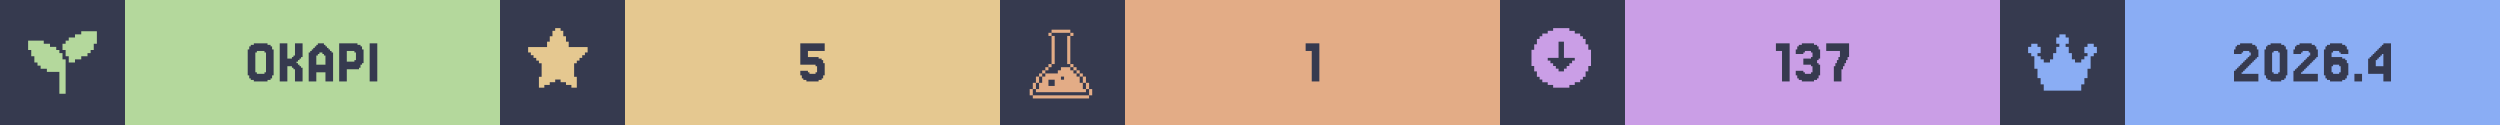
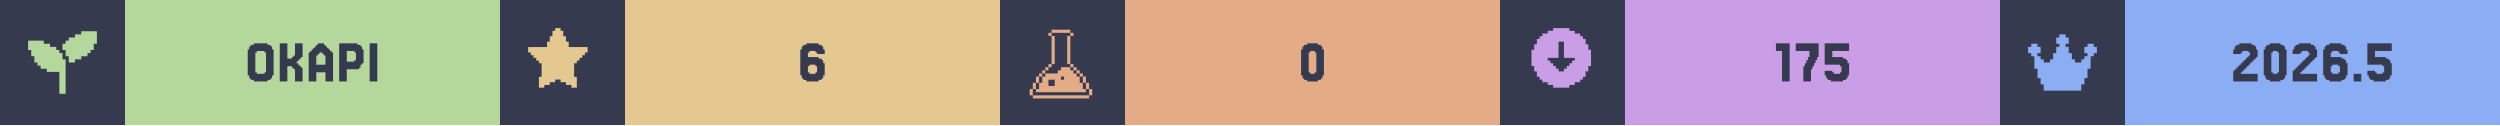
<svg xmlns="http://www.w3.org/2000/svg" width="1200" viewBox="0 0 200 10">
  <g>
    <rect width="200" height="10" fill="#363a4f" />
    <g class="badge" transform="translate(0 0)">
      <path transform="translate(2 2) scale(0.25)" fill="#b4d89c" d="M 18 2 L 18 3 L 16 3 L 16 4 L 14 4 L 14 5 L 13 5 L 13 6 L 12 6 L 12 8 L 13 8 L 13 10 L 14 10 L 14 12 L 16 12 L 16 11 L 18 11 L 18 10 L 20 10 L 20 9 L 21 9 L 21 8 L 22 8 L 22 6 L 23 6 L 23 2 L 18 2 z M 1 5 L 1 8 L 2 8 L 2 10 L 3 10 L 3 12 L 4 12 L 4 13 L 5 13 L 5 14 L 7 14 L 7 15 L 11 15 L 11 22 L 13 22 L 13 11 L 12 11 L 12 9 L 11 9 L 11 8 L 10 8 L 10 7 L 8 7 L 8 6 L 6 6 L 6 5 L 1 5 z" />
      <rect fill="#b4d89c" width="30" height="10" x="10" y="0" />
      <path fill="#363a4f" d="M21.768 6.029V6.272H21.646V6.394H21.402V6.516H20.305V6.394H20.061V6.272H19.939V6.029H19.817V3.955H19.939V3.711H20.061V3.589H20.305V3.467H21.402V3.589H21.646V3.711H21.768V3.955H21.89V6.029ZM20.549 5.785V5.907H21.159V5.785H21.28V4.199H21.159V4.077H20.549V4.199H20.427V5.785Z M23.963 5.297H24.085V5.419H24.207V6.516H23.598V5.541H23.476V5.419H23.354V5.297H22.988V6.516H22.378V3.467H22.988V4.687H23.354V4.565H23.476V4.443H23.598V3.467H24.207V4.565H24.085V4.687H23.963V4.809H23.841V4.931H23.72V5.053H23.841V5.175H23.963Z M26.037 5.175V4.443H25.915V4.321H25.793V4.199H25.549V4.321H25.427V4.443H25.305V5.175ZM24.817 4.199V4.077H24.939V3.955H25.061V3.833H25.183V3.711H25.305V3.589H25.427V3.467H25.915V3.589H26.037V3.711H26.159V3.833H26.28V3.955H26.402V4.077H26.524V4.199H26.646V6.516H26.037V5.785H25.305V6.516H24.695V4.199Z M28.354 4.199V4.077H27.744V4.931H28.354V4.809H28.476V4.199ZM28.72 5.419V5.541H27.744V6.516H27.134V3.467H28.598V3.589H28.841V3.711H28.963V3.955H29.085V5.053H28.963V5.175H28.841V5.419Z M30.183 3.467V6.516H29.573V3.467Z" />
    </g>
    <g class="badge" transform="translate(40 0)">
      <path transform="" fill="#e5c890" d="M5.929 6.145h.216v.866h-.433v-.217H5.28v-.216h-.432v-.216h-.433v.216H3.98v.216h-.433v.217h-.433v-.866h.217V5.063h-.217v-.216H2.9V4.63h-.217v-.216h-.216v-.217H2.25v-.432h1.515v-.433h.216v-.433h.216v-.433h.217V2.25h.433v.216h.216v.433h.216v.433h.217v.433H7.01v.432h-.217v.217h-.216v.216h-.216v.217h-.217v.216H5.93z" />
      <rect fill="#e5c890" width="30" height="10" x="10" y="0" />
-       <path fill="#363a4f" d="M24.634 5.663V5.785H24.756V5.907H25.244V5.785H25.366V5.297H25.244V5.175H24.024V3.467H25.976V4.077H24.634V4.565H25.488V4.687H25.732V4.809H25.854V5.053H25.976V6.029H25.854V6.272H25.732V6.394H25.488V6.516H24.512V6.394H24.268V6.272H24.146V6.029H24.024V5.663Z" />
+       <path fill="#363a4f" d="M24.756 5.785V5.907H25.244V5.785H25.366V5.297H25.244V5.175H24.756V5.297H24.634V5.785ZM24.634 4.565H25.488V4.687H25.732V4.809H25.854V5.053H25.976V6.029H25.854V6.272H25.732V6.394H25.488V6.516H24.512V6.394H24.268V6.272H24.146V6.029H24.024V3.955H24.146V3.711H24.268V3.589H24.512V3.467H25.488V3.589H25.732V3.711H25.854V3.955H25.976V4.321H25.366V4.199H25.244V4.077H24.756V4.199H24.634Z" />
    </g>
    <g class="badge" transform="translate(80 0)">
      <path transform="translate(2 2) scale(0.25)" fill="#e3ac86" d="M 8.502 1.5 L 8.502 2.5 L 14.504 2.5 L 14.504 1.5 L 8.502 1.5 z M 14.504 2.5 L 14.504 3.5 L 15.504 3.5 L 15.504 2.5 L 14.504 2.5 z M 14.504 3.5 L 13.502 3.5 L 13.502 12.502 L 14.504 12.502 L 14.504 3.5 z M 14.504 12.502 L 14.504 13.502 L 15.504 13.502 L 15.504 12.502 L 14.504 12.502 z M 15.504 13.502 L 15.504 14.504 L 16.504 14.504 L 16.504 15.504 L 17.504 15.504 L 17.504 16.504 L 18.504 16.504 L 18.504 15.502 L 17.504 15.502 L 17.504 14.502 L 16.504 14.502 L 16.504 13.502 L 15.504 13.502 z M 18.504 16.504 L 18.504 18.504 L 19.504 18.504 L 19.504 16.504 L 18.504 16.504 z M 19.504 18.504 L 19.504 20.504 L 20.504 20.504 L 20.504 18.504 L 19.504 18.504 z M 20.504 20.504 L 20.504 22.504 L 21.504 22.504 L 21.504 20.504 L 20.504 20.504 z M 19.504 20.504 L 18.504 20.504 L 18.504 18.504 L 17.504 18.504 L 17.504 16.504 L 16.504 16.504 L 16.504 15.504 L 15.504 15.504 L 15.504 14.504 L 14.504 14.504 L 14.504 13.502 L 11.502 13.502 L 11.502 14.504 L 10.502 14.504 L 10.502 15.504 L 6.502 15.504 L 6.502 16.504 L 5.5 16.504 L 5.5 18.504 L 4.5 18.504 L 4.5 20.504 L 3.5 20.504 L 3.5 21.504 L 19.504 21.504 L 19.504 20.504 z M 3.5 20.504 L 3.5 18.504 L 2.5 18.504 L 2.5 20.504 L 3.5 20.504 z M 2.5 20.504 L 1.5 20.504 L 1.5 22.504 L 2.5 22.504 L 2.5 20.504 z M 3.5 18.504 L 4.5 18.504 L 4.5 16.504 L 3.5 16.504 L 3.5 18.504 z M 4.5 16.504 L 5.5 16.504 L 5.5 15.504 L 6.502 15.504 L 6.502 14.504 L 7.502 14.504 L 7.502 13.502 L 6.502 13.502 L 6.502 14.502 L 5.5 14.502 L 5.5 15.502 L 4.5 15.502 L 4.5 16.504 z M 7.502 13.502 L 8.502 13.502 L 8.502 12.502 L 7.502 12.502 L 7.502 13.502 z M 8.502 12.502 L 9.502 12.502 L 9.502 3.5 L 8.502 3.5 L 8.502 12.502 z M 8.502 3.5 L 8.502 2.5 L 7.502 2.5 L 7.502 3.5 L 8.502 3.5 z M 11.502 16.504 L 12.502 16.504 L 12.502 17.504 L 11.502 17.504 L 11.502 16.504 z M 7.502 17.504 L 9.502 17.504 L 9.502 19.504 L 7.502 19.504 L 7.502 17.504 z M 2.5 22.506 L 2.5 23.506 L 20.504 23.506 L 20.504 22.506 L 2.5 22.506 z" />
      <rect fill="#e3ac86" width="30" height="10" x="10" y="0" />
-       <path fill="#363a4f" d="M25.549 3.467V6.516H24.939V4.077H24.451V3.467Z" />
+       <path fill="#363a4f" d="M25.793 6.029V6.272H25.671V6.394H25.427V6.516H24.573V6.394H24.329V6.272H24.207V6.029H24.085V3.955H24.207V3.711H24.329V3.589H24.573V3.467H25.427V3.589H25.671V3.711H25.793V3.955H25.915V6.029ZM24.817 5.785V5.907H25.183V5.785H25.305V4.199H25.183V4.077H24.817V4.199H24.695V5.785Z" />
    </g>
    <g class="badge" transform="translate(120 0)">
      <path transform="" fill="#ca9ee6" d="M5.55 6.794h.432v-.216h.433v-.216h.216v-.217h.217v-.433h.216V5.28h.217V3.981h-.217v-.433h-.216v-.433h-.217V2.9h-.216v-.217h-.433v-.216h-.433V2.25h-1.298v.216h-.433v.216h-.433V2.9h-.216v.216h-.217v.433h-.216v.433h-.217v1.298h.217v.433h.216v.433h.217v.217h.216v.216h.433v.216h.433v.217h1.298zm-1.083-1.298v-.217h-.216v-.216h-.217v-.216h-.216V4.63h.866V3.332h.432V4.63h.866v.217h-.216v.216h-.217v.216h-.216v.217h-.217v.216h-.432v-.216z" />
      <rect fill="#ca9ee6" width="30" height="10" x="10" y="0" />
-       <path fill="#363a4f" d="M23.171 3.467V6.516H22.561V4.077H22.073V3.467Z M24.268 5.663V5.785H24.39V5.907H24.878V5.785H25V5.297H24.878V5.175H24.268V4.687H24.878V4.565H25V4.199H24.878V4.077H24.39V4.199H24.268V4.321H23.659V3.955H23.78V3.711H23.902V3.589H24.146V3.467H25.122V3.589H25.366V3.711H25.488V3.955H25.61V4.687H25.488V4.809H25.366V5.053H25.488V5.175H25.61V6.029H25.488V6.272H25.366V6.394H25.122V6.516H24.146V6.394H23.902V6.272H23.78V6.029H23.659V5.663Z M26.829 5.297V5.053H26.951V4.809H27.073V4.565H27.195V4.077H26.098V3.467H27.927V4.565H27.805V4.809H27.683V5.053H27.561V5.297H27.439V5.541H27.317V6.516H26.707V5.297Z" />
+       <path fill="#363a4f" d="M23.171 3.467V6.516H22.561V4.077H22.073V3.467Z M24.39 5.297V5.053H24.512V4.809H24.634V4.565H24.756V4.077H23.659V3.467H25.488V4.565H25.366V4.809H25.244V5.053H25.122V5.297H25V5.541H24.878V6.516H24.268V5.297Z M26.585 5.663V5.785H26.707V5.907H27.195V5.785H27.317V5.297H27.195V5.175H25.976V3.467H27.927V4.077H26.585V4.565H27.439V4.687H27.683V4.809H27.805V5.053H27.927V6.029H27.805V6.272H27.683V6.394H27.439V6.516H26.463V6.394H26.22V6.272H26.098V6.029H25.976V5.663Z" />
    </g>
    <g class="badge" transform="translate(160 0)">
      <path transform="translate(2 2) scale(0.25)" fill="#8aadf4" d="M23 7v2h-1v1h-1v4h-1v3h-1v2h-1v2H6v-2H5v-2H4v-3H3v-4H2V9H1V7h1V6h2v1h1v2H4v1h1v1h1v1h2v-1h1V9h1V7h1V6h-1V4h1V3h2v1h1v2h-1v1h1v2h1v2h1v1h2v-1h1v-1h1V9h-1V7h1V6h2v1z" />
      <rect fill="#8aadf4" width="30" height="10" x="10" y="0" />
-       <path fill="#363a4f" d="M19.451 5.663V5.785H19.329V5.907H20.671V6.516H18.72V5.663H18.841V5.541H18.963V5.419H19.085V5.297H19.207V5.175H19.329V5.053H19.451V4.931H19.573V4.809H19.695V4.687H19.817V4.565H19.939V4.443H20.061V4.199H19.939V4.077H19.451V4.199H19.329V4.321H18.72V3.955H18.841V3.711H18.963V3.589H19.207V3.467H20.183V3.589H20.427V3.711H20.549V3.955H20.671V4.565H20.549V4.687H20.427V4.809H20.305V4.931H20.183V5.053H20.061V5.175H19.939V5.297H19.817V5.419H19.695V5.541H19.573V5.663Z M22.866 6.029V6.272H22.744V6.394H22.5V6.516H21.646V6.394H21.402V6.272H21.28V6.029H21.159V3.955H21.28V3.711H21.402V3.589H21.646V3.467H22.5V3.589H22.744V3.711H22.866V3.955H22.988V6.029ZM21.89 5.785V5.907H22.256V5.785H22.378V4.199H22.256V4.077H21.89V4.199H21.768V5.785Z M24.207 5.663V5.785H24.085V5.907H25.427V6.516H23.476V5.663H23.598V5.541H23.72V5.419H23.841V5.297H23.963V5.175H24.085V5.053H24.207V4.931H24.329V4.809H24.451V4.687H24.573V4.565H24.695V4.443H24.817V4.199H24.695V4.077H24.207V4.199H24.085V4.321H23.476V3.955H23.598V3.711H23.72V3.589H23.963V3.467H24.939V3.589H25.183V3.711H25.305V3.955H25.427V4.565H25.305V4.687H25.183V4.809H25.061V4.931H24.939V5.053H24.817V5.175H24.695V5.297H24.573V5.419H24.451V5.541H24.329V5.663Z M26.646 5.785V5.907H27.134V5.785H27.256V5.297H27.134V5.175H26.646V5.297H26.524V5.785ZM26.524 4.565H27.378V4.687H27.622V4.809H27.744V5.053H27.866V6.029H27.744V6.272H27.622V6.394H27.378V6.516H26.402V6.394H26.159V6.272H26.037V6.029H25.915V3.955H26.037V3.711H26.159V3.589H26.402V3.467H27.378V3.589H27.622V3.711H27.744V3.955H27.866V4.321H27.256V4.199H27.134V4.077H26.646V4.199H26.524Z M28.963 5.907V6.516H28.354V5.907Z M30.061 4.199V4.077H30.183V3.955H30.305V3.833H30.427V3.711H30.549V3.589H30.671V3.467H31.28V6.516H30.671V5.907H29.451V4.687H29.573V4.565H29.695V4.443H29.817V4.321H29.939V4.199ZM30.305 4.565V4.687H30.183V4.809H30.061V5.297H30.671V4.321H30.549V4.443H30.427V4.565Z" />
+       <path fill="#363a4f" d="M19.39 5.663V5.785H19.268V5.907H20.61V6.516H18.659V5.663H18.78V5.541H18.902V5.419H19.024V5.297H19.146V5.175H19.268V5.053H19.39V4.931H19.512V4.809H19.634V4.687H19.756V4.565H19.878V4.443H20V4.199H19.878V4.077H19.39V4.199H19.268V4.321H18.659V3.955H18.78V3.711H18.902V3.589H19.146V3.467H20.122V3.589H20.366V3.711H20.488V3.955H20.61V4.565H20.488V4.687H20.366V4.809H20.244V4.931H20.122V5.053H20V5.175H19.878V5.297H19.756V5.419H19.634V5.541H19.512V5.663Z M22.805 6.029V6.272H22.683V6.394H22.439V6.516H21.585V6.394H21.341V6.272H21.22V6.029H21.098V3.955H21.22V3.711H21.341V3.589H21.585V3.467H22.439V3.589H22.683V3.711H22.805V3.955H22.927V6.029ZM21.829 5.785V5.907H22.195V5.785H22.317V4.199H22.195V4.077H21.829V4.199H21.707V5.785Z M24.146 5.663V5.785H24.024V5.907H25.366V6.516H23.415V5.663H23.537V5.541H23.659V5.419H23.78V5.297H23.902V5.175H24.024V5.053H24.146V4.931H24.268V4.809H24.39V4.687H24.512V4.565H24.634V4.443H24.756V4.199H24.634V4.077H24.146V4.199H24.024V4.321H23.415V3.955H23.537V3.711H23.659V3.589H23.902V3.467H24.878V3.589H25.122V3.711H25.244V3.955H25.366V4.565H25.244V4.687H25.122V4.809H25V4.931H24.878V5.053H24.756V5.175H24.634V5.297H24.512V5.419H24.39V5.541H24.268V5.663Z M26.585 5.785V5.907H27.073V5.785H27.195V5.297H27.073V5.175H26.585V5.297H26.463V5.785ZM26.463 4.565H27.317V4.687H27.561V4.809H27.683V5.053H27.805V6.029H27.683V6.272H27.561V6.394H27.317V6.516H26.341V6.394H26.098V6.272H25.976V6.029H25.854V3.955H25.976V3.711H26.098V3.589H26.341V3.467H27.317V3.589H27.561V3.711H27.683V3.955H27.805V4.321H27.195V4.199H27.073V4.077H26.585V4.199H26.463Z M28.902 5.907V6.516H28.293V5.907Z M30 5.663V5.785H30.122V5.907H30.61V5.785H30.732V5.297H30.61V5.175H29.39V3.467H31.341V4.077H30V4.565H30.854V4.687H31.098V4.809H31.22V5.053H31.341V6.029H31.22V6.272H31.098V6.394H30.854V6.516H29.878V6.394H29.634V6.272H29.512V6.029H29.39V5.663Z" />
    </g>
  </g>
</svg>
